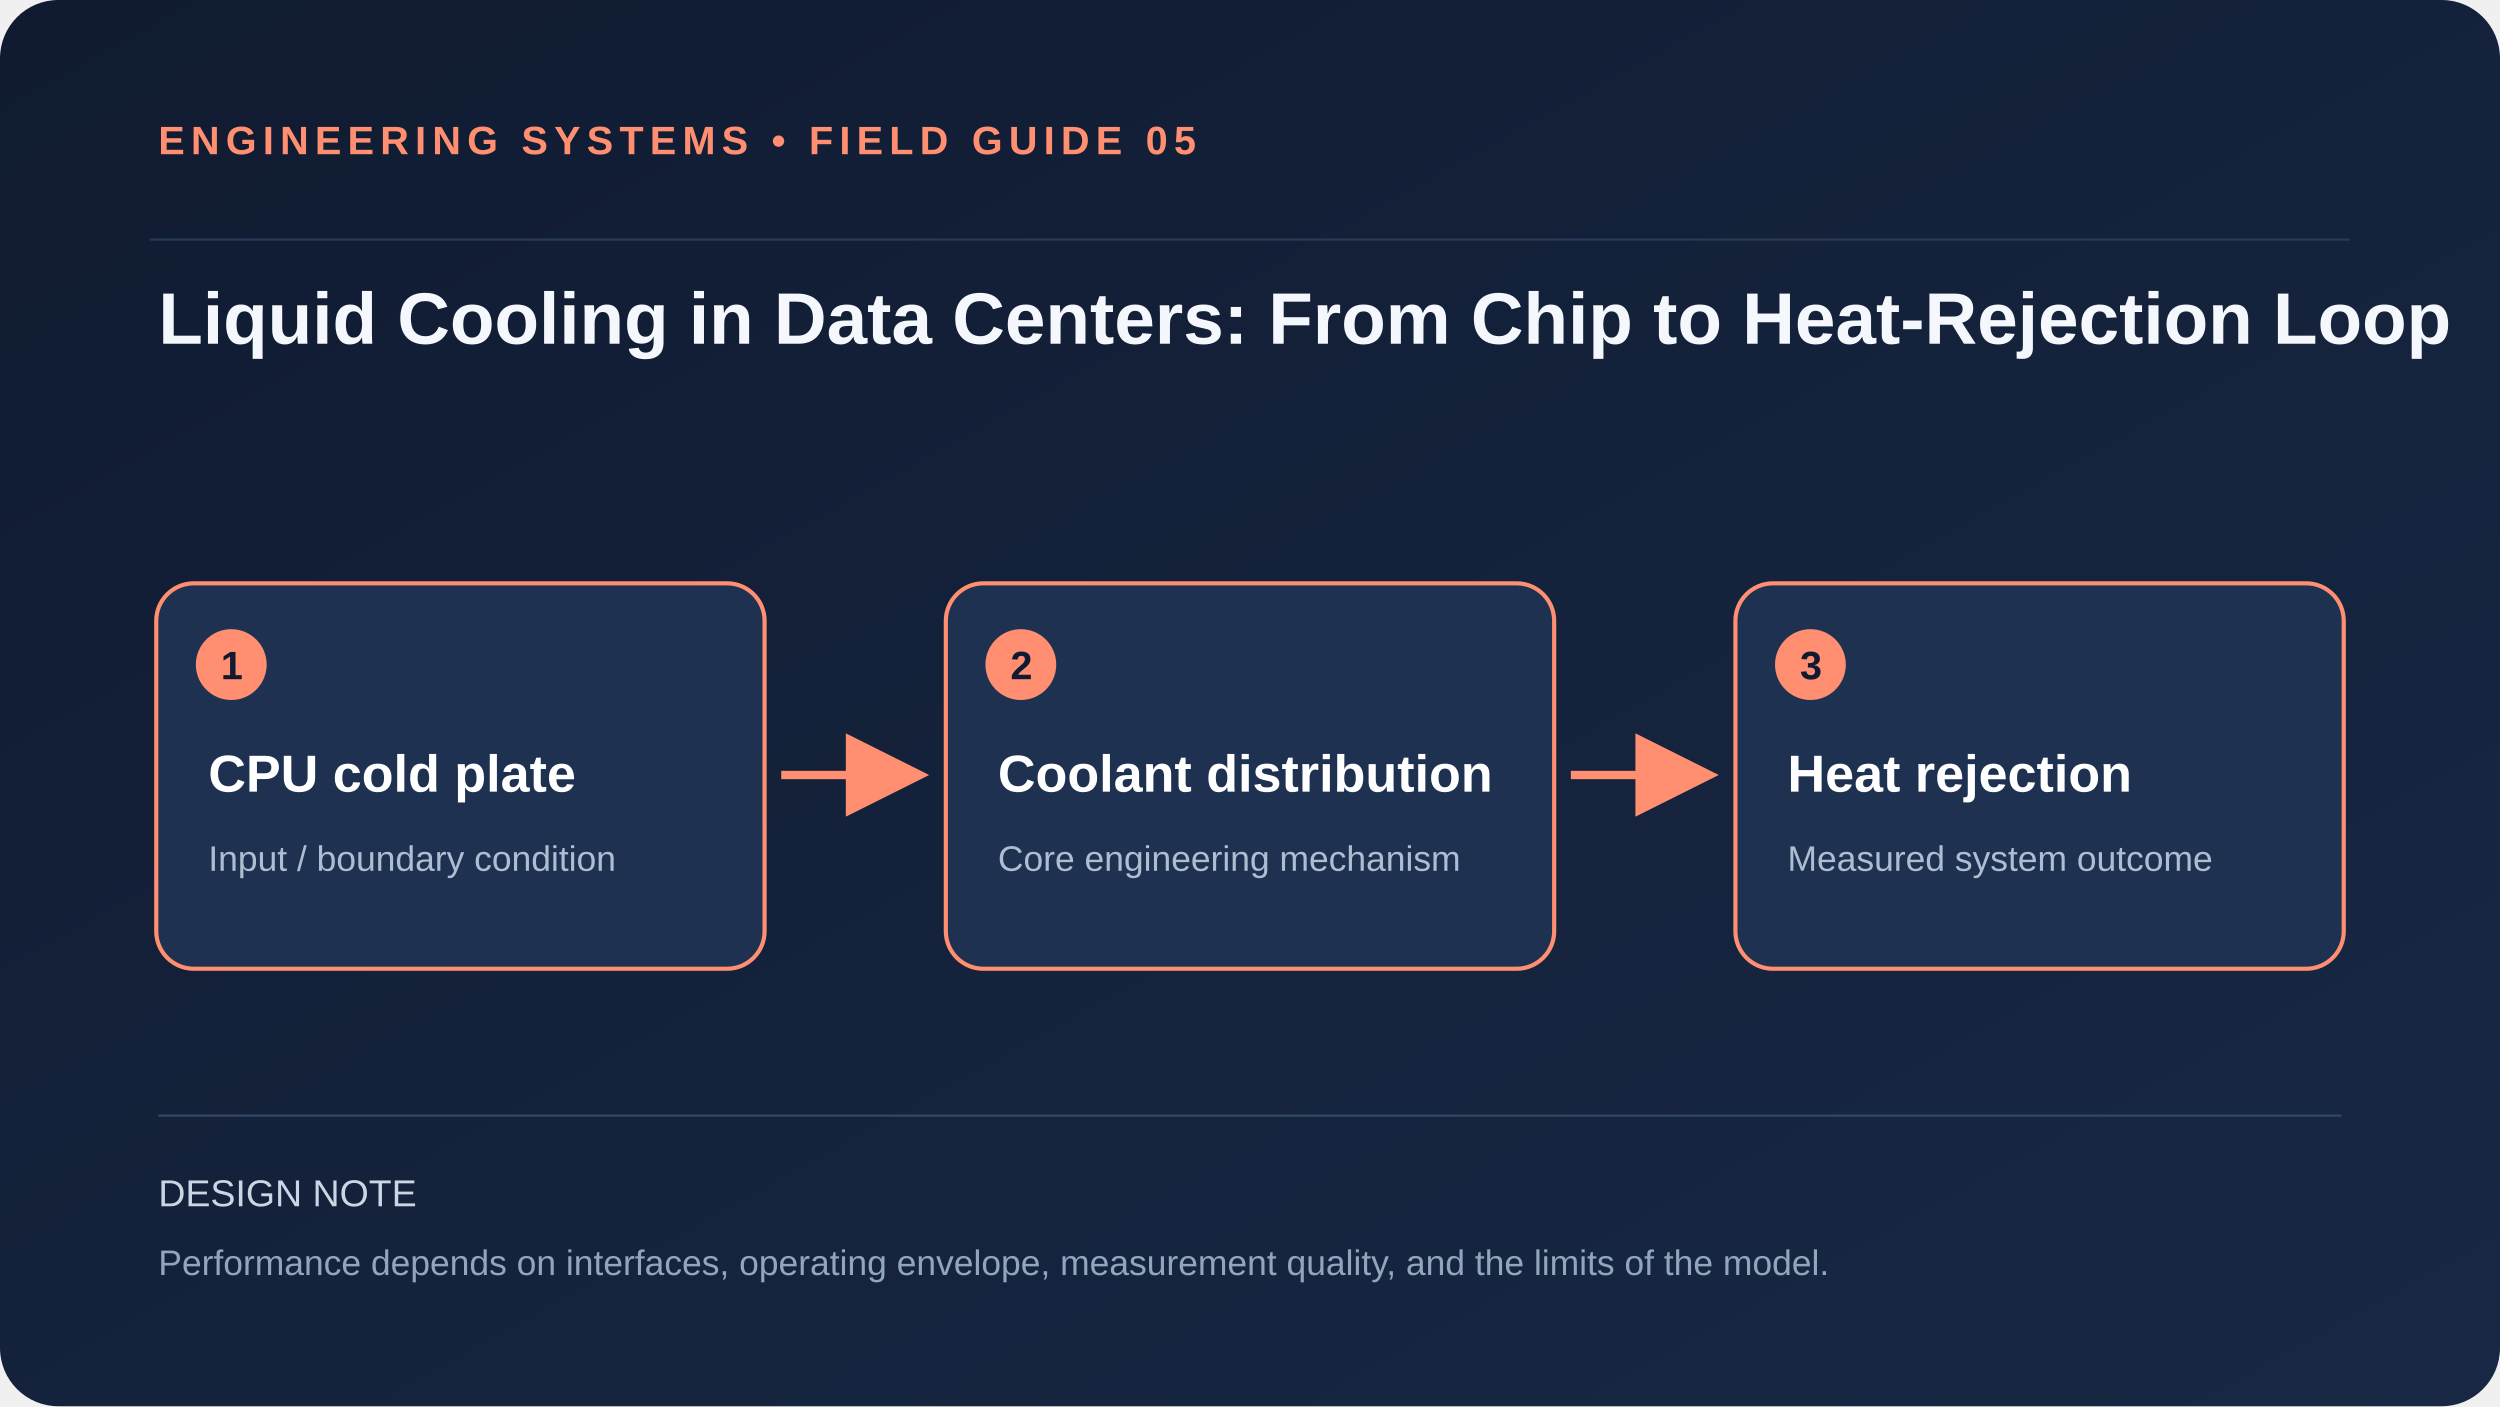
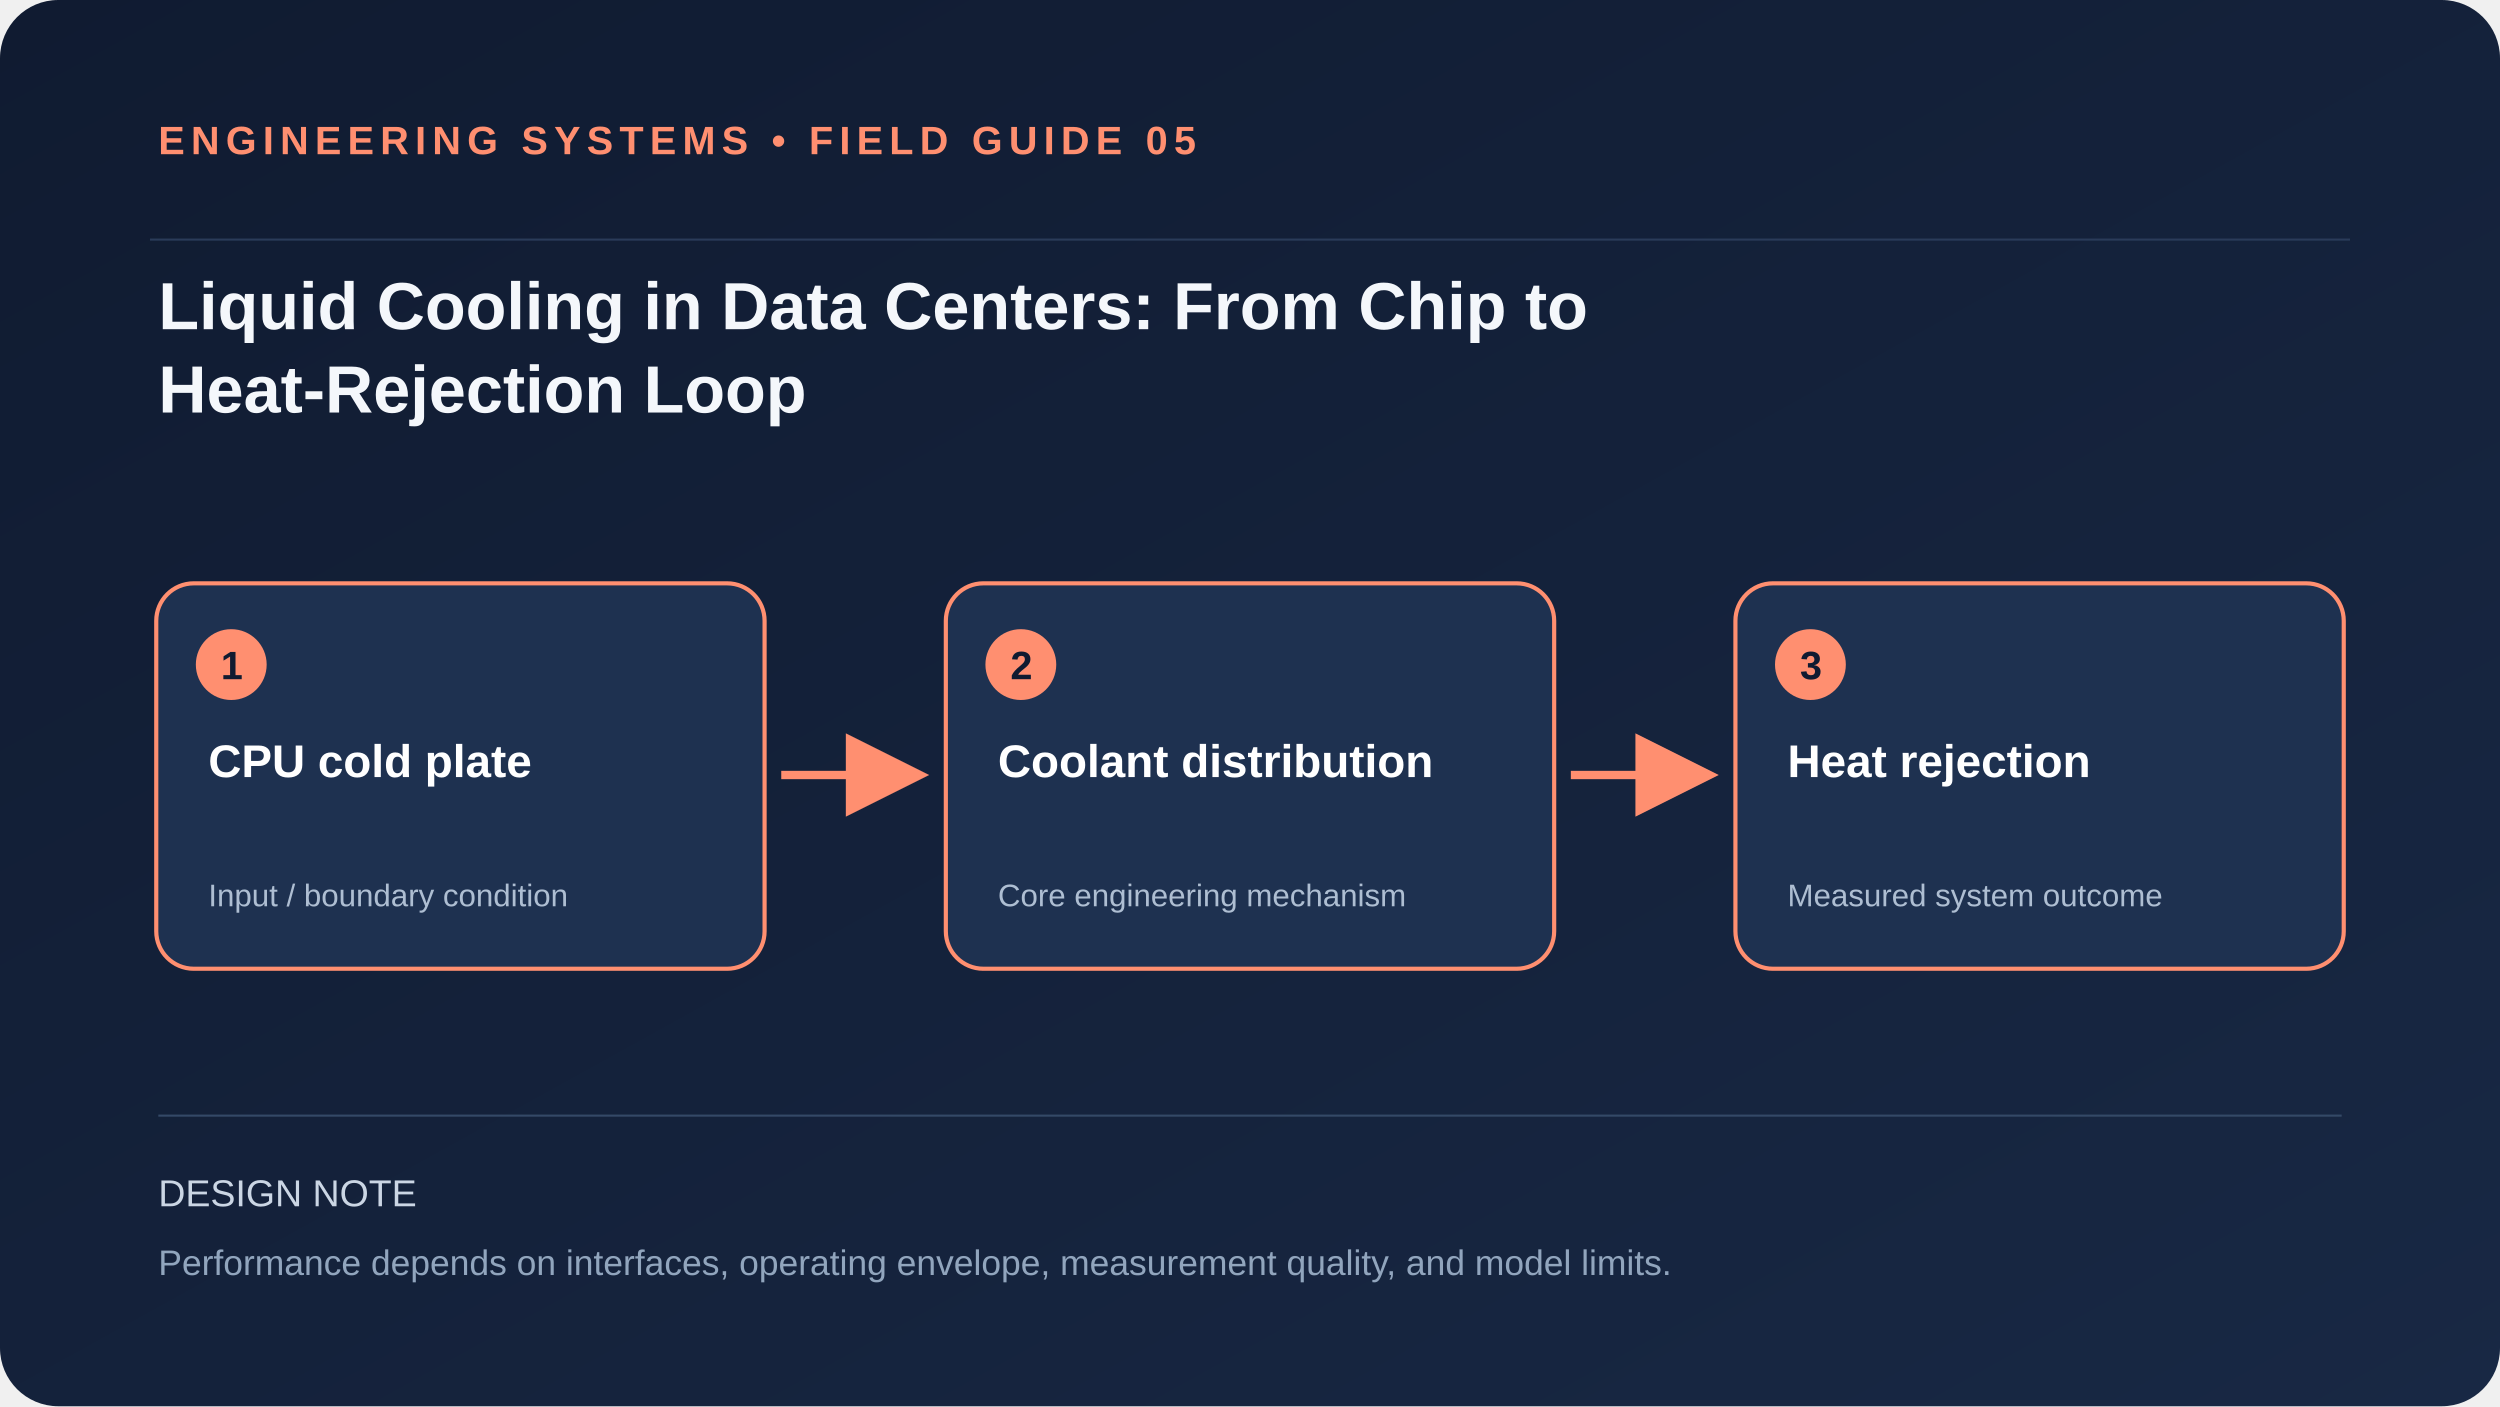
<svg xmlns="http://www.w3.org/2000/svg" width="1200" height="675" viewBox="0 0 1200 675" role="img" aria-labelledby="t d">
  <defs>
    <linearGradient id="bg" x2="1" y2="1">
      <stop stop-color="#101b31" />
      <stop offset="1" stop-color="#182844" />
    </linearGradient>
    <marker id="arrow" markerWidth="10" markerHeight="10" refX="8" refY="5" orient="auto">
      <path d="M0 0L10 5L0 10z" fill="#ff8f70" />
    </marker>
  </defs>
  <rect width="1200" height="675" rx="28" fill="url(#bg)" />
  <path d="M72 115H1128" stroke="#2a3b59" />
  <text x="76" y="74" fill="#ff8f70" font-family="Arial,sans-serif" font-size="19" font-weight="700" letter-spacing="3">ENGINEERING SYSTEMS • FIELD GUIDE 05</text>
-   <text x="76" y="165" fill="#f4f7fb" font-family="Arial,sans-serif" font-size="35" font-weight="700">Liquid Cooling in Data Centers: From Chip to Heat-Rejection Loop</text>
+   <text x="76" y="158" fill="#f4f7fb" font-family="Arial,sans-serif" font-size="32" font-weight="700">
+     <tspan x="76" dy="0">Liquid Cooling in Data Centers: From Chip to</tspan>
+     <tspan x="76" dy="40">Heat-Rejection Loop</tspan>
+   </text>
  <g font-family="Arial,sans-serif">
    <rect x="75" y="280" width="292" height="185" rx="18" fill="#1e3150" stroke="#ff8f70" stroke-width="2" />
    <circle cx="111" cy="319" r="17" fill="#ff8f70" />
    <text x="106" y="326" fill="#101b31" font-size="19" font-weight="700">1</text>
-     <text x="100" y="380" fill="#fff" font-size="25" font-weight="700">CPU cold plate</text>
-     <text x="100" y="418" fill="#aebed2" font-size="17">Input / boundary condition</text>
+     <text x="100" y="373" fill="#fff" font-size="22" font-weight="700">
+       <tspan x="100" dy="0">CPU cold plate</tspan>
+     </text>
+     <text x="100" y="435" fill="#aebed2" font-size="15">Input / boundary condition</text>
    <rect x="454" y="280" width="292" height="185" rx="18" fill="#1e3150" stroke="#ff8f70" stroke-width="2" />
    <circle cx="490" cy="319" r="17" fill="#ff8f70" />
    <text x="485" y="326" fill="#101b31" font-size="19" font-weight="700">2</text>
-     <text x="479" y="380" fill="#fff" font-size="25" font-weight="700">Coolant distribution</text>
-     <text x="479" y="418" fill="#aebed2" font-size="17">Core engineering mechanism</text>
+     <text x="479" y="373" fill="#fff" font-size="22" font-weight="700">
+       <tspan x="479" dy="0">Coolant distribution</tspan>
+     </text>
+     <text x="479" y="435" fill="#aebed2" font-size="15">Core engineering mechanism</text>
    <rect x="833" y="280" width="292" height="185" rx="18" fill="#1e3150" stroke="#ff8f70" stroke-width="2" />
    <circle cx="869" cy="319" r="17" fill="#ff8f70" />
    <text x="864" y="326" fill="#101b31" font-size="19" font-weight="700">3</text>
-     <text x="858" y="380" fill="#fff" font-size="25" font-weight="700">Heat rejection</text>
-     <text x="858" y="418" fill="#aebed2" font-size="17">Measured system outcome</text>
+     <text x="858" y="373" fill="#fff" font-size="22" font-weight="700">
+       <tspan x="858" dy="0">Heat rejection</tspan>
+     </text>
+     <text x="858" y="435" fill="#aebed2" font-size="15">Measured system outcome</text>
    <path d="M375 372H438" stroke="#ff8f70" stroke-width="4" marker-end="url(#arrow)" />
    <path d="M754 372H817" stroke="#ff8f70" stroke-width="4" marker-end="url(#arrow)" />
  </g>
  <rect x="76" y="535" width="1048" height="1" fill="#344967" />
  <text x="76" y="579" fill="#cbd6e4" font-family="Arial,sans-serif" font-size="18">DESIGN NOTE</text>
-   <text x="76" y="612" fill="#91a5bd" font-family="Arial,sans-serif" font-size="17">Performance depends on interfaces, operating envelope, measurement quality, and the limits of the model.</text>
+   <text x="76" y="612" fill="#91a5bd" font-family="Arial,sans-serif" font-size="17">Performance depends on interfaces, operating envelope, measurement quality, and model limits.</text>
</svg>
